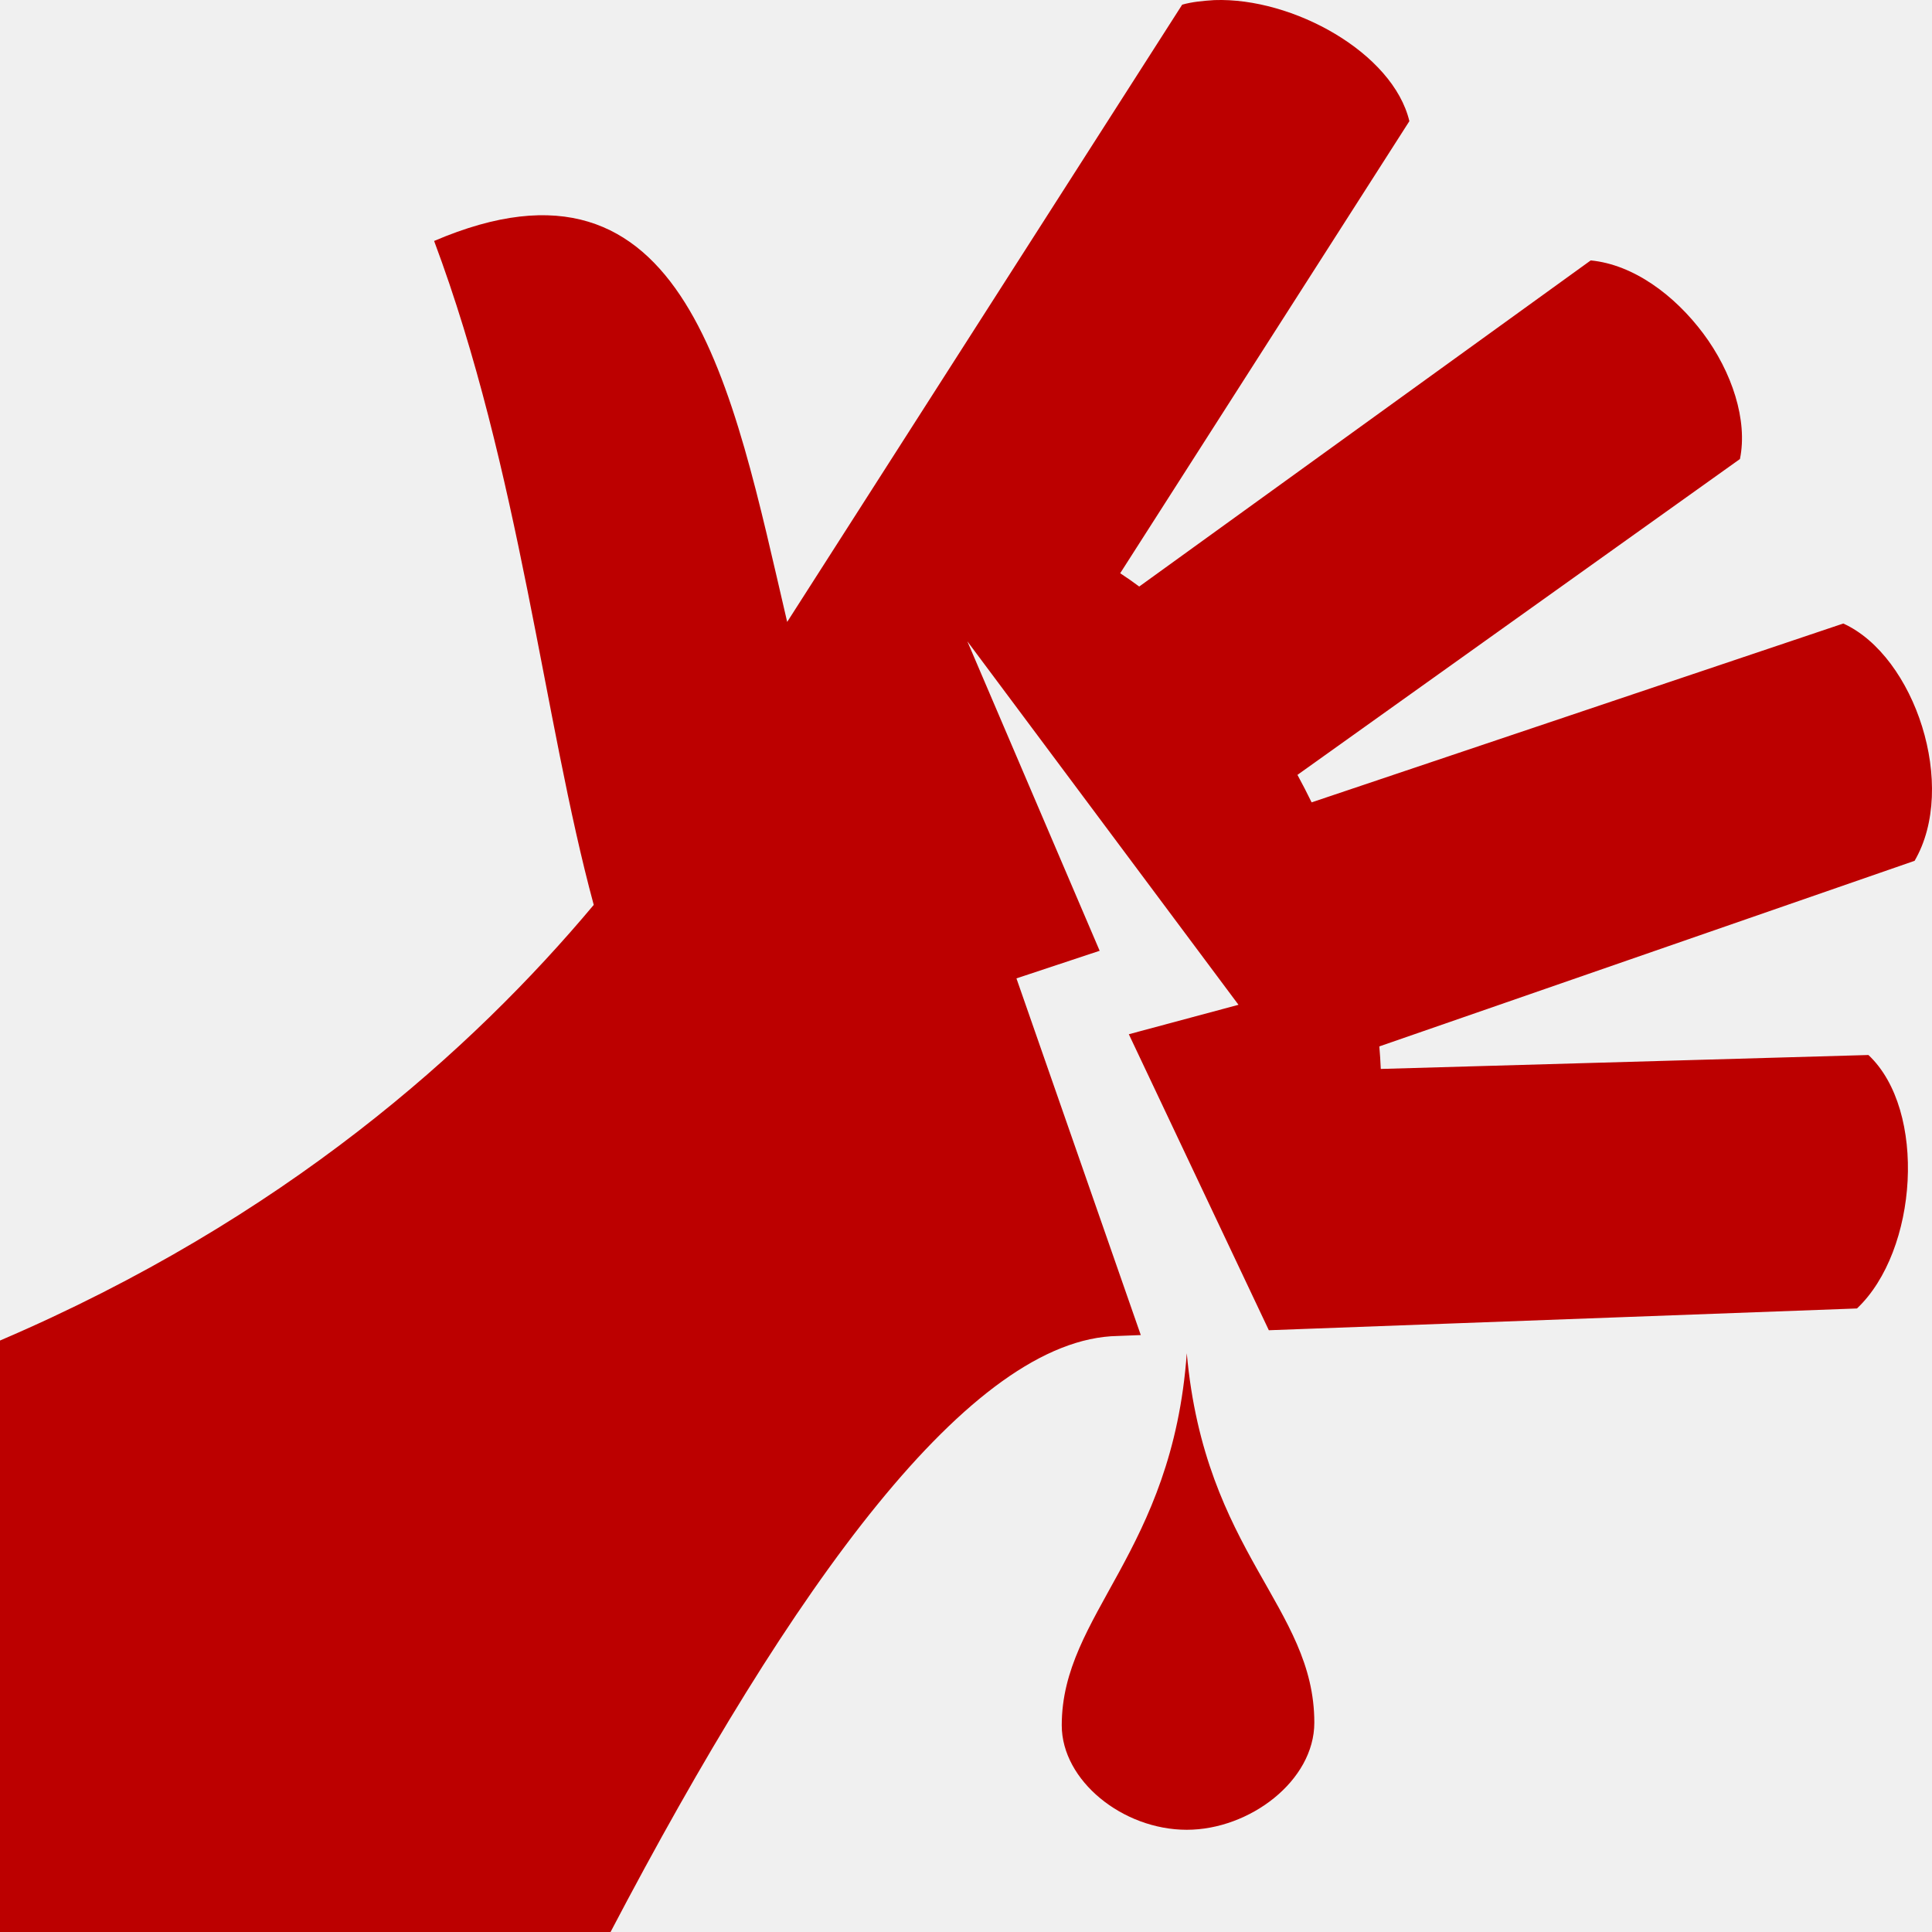
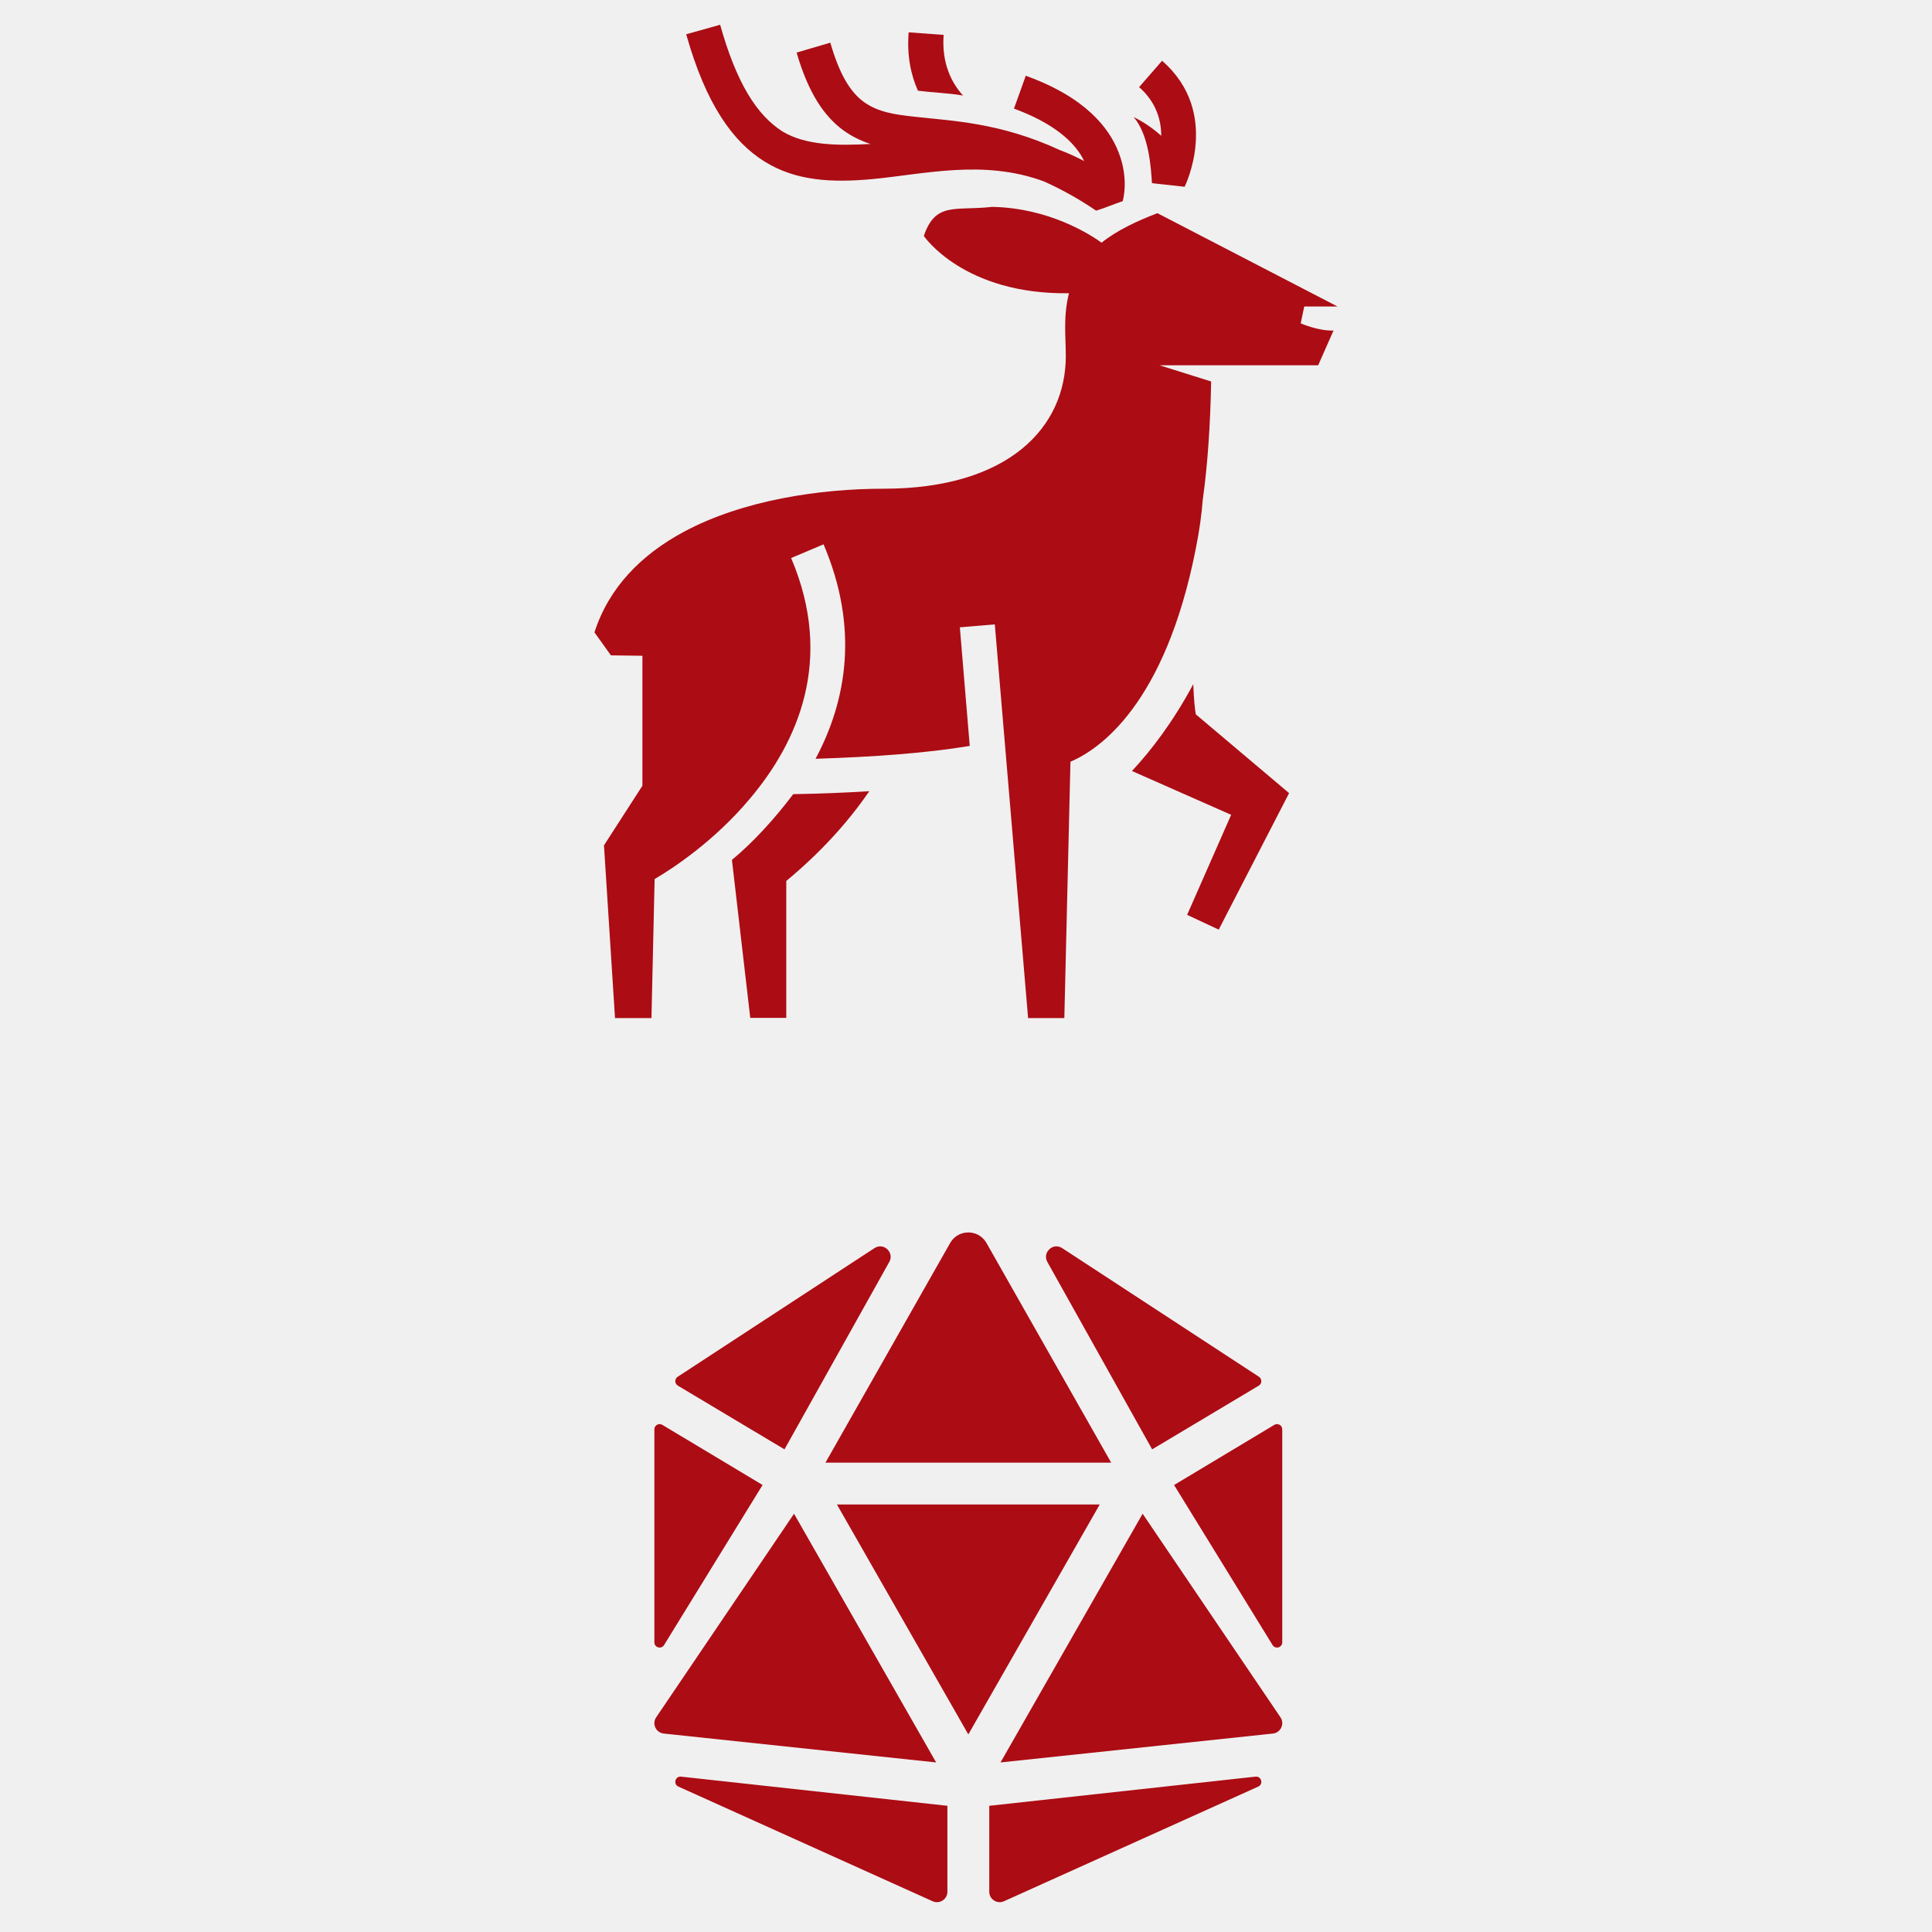
- <svg xmlns="http://www.w3.org/2000/svg" width="100" height="100" viewBox="0 0 100 100" fill="none">
-   <path d="M54.956 89.301C54.956 92.162 58.108 94.709 61.427 94.709C64.675 94.709 68.029 92.178 68.029 89.164C68.029 83.162 62.36 80.407 61.427 70.042C60.684 80.388 54.956 83.538 54.956 89.301ZM99.094 44.564C101.353 40.708 99.113 33.958 95.409 32.273L67.889 41.53C67.654 41.049 67.41 40.575 67.156 40.107L90.059 23.759C90.473 21.755 89.645 19.247 88.159 17.26C86.672 15.272 84.546 13.693 82.336 13.479L58.966 30.359C58.643 30.119 58.314 29.888 57.981 29.671L72.949 6.271C72.102 2.734 66.927 -0.141 62.852 0.005C62.269 0.044 61.711 0.093 61.189 0.242L40.744 32.191C37.895 19.998 35.56 6.869 22.47 12.472C26.91 24.344 28.146 37.307 30.732 46.837C24.439 54.347 14.681 63.101 0 69.386V100H31.602C41.047 81.986 50.251 69.279 57.861 69.149L59.047 69.103L52.611 50.641L56.918 49.212L50.068 33.192L64.104 52.008L58.428 53.532L65.675 68.853L96.117 67.726C99.276 64.741 99.749 57.462 96.71 54.607L71.469 55.328C71.453 54.938 71.427 54.548 71.394 54.162L99.087 44.56L99.094 44.564Z" fill="#BC0000" />
+ <svg xmlns="http://www.w3.org/2000/svg" width="78" height="78" viewBox="0 0 78 78" fill="none">
+   <path d="M29.074 1L27.704 1.383C28.504 4.232 29.601 5.728 30.851 6.511C32.118 7.31 33.581 7.378 35.18 7.234C37.306 7.038 39.704 6.417 42.153 7.327C42.817 7.625 43.514 8.003 44.254 8.505C44.645 8.386 44.985 8.233 45.325 8.122C45.325 8.122 45.598 7.251 45.156 6.137C44.773 5.159 43.82 3.925 41.413 3.058L40.937 4.385C42.417 4.929 43.217 5.601 43.625 6.239C43.684 6.332 43.727 6.417 43.769 6.502C43.446 6.332 43.114 6.179 42.791 6.06C40.401 4.955 38.488 4.886 36.957 4.716C36.141 4.631 35.452 4.529 34.882 4.121C34.312 3.704 33.887 2.982 33.522 1.723L32.161 2.123C32.645 3.789 33.292 4.708 34.049 5.261C34.389 5.507 34.755 5.686 35.146 5.813C33.802 5.886 32.535 5.87 31.599 5.312C30.562 4.657 29.737 3.364 29.074 1ZM36.685 1.306C36.609 2.259 36.779 3.033 37.059 3.662C37.714 3.744 38.284 3.755 38.879 3.857C38.42 3.347 38.012 2.565 38.097 1.408L36.685 1.306ZM46.916 2.454L45.989 3.517C46.686 4.13 46.882 4.861 46.882 5.482C46.508 5.148 46.167 4.926 45.768 4.725C46.38 5.441 46.465 6.712 46.508 7.395L47.826 7.54C47.826 7.54 49.323 4.546 46.916 2.454ZM40.053 8.352C38.565 8.522 37.774 8.131 37.297 9.526C37.297 9.526 38.896 11.898 43.157 11.839C42.919 12.808 43.029 13.523 43.029 14.382C43.029 17.239 40.733 19.731 35.673 19.731C33.105 19.731 29.984 20.19 27.602 21.474C25.91 22.384 24.586 23.702 24 25.531L24.664 26.458L25.936 26.475V31.722L24.384 34.129L24.83 41.102H26.301L26.429 35.489C27.16 35.064 28.836 33.959 30.264 32.258C32.203 29.97 33.692 26.645 31.94 22.529L33.249 21.976C34.687 25.352 34.185 28.278 32.926 30.634C35.333 30.557 37.4 30.404 39.151 30.115L38.752 25.327L40.163 25.208L41.507 41.102H42.97L43.217 30.753C44.382 30.259 47.035 28.448 48.277 22.155C48.43 21.389 48.515 20.743 48.557 20.19C48.753 18.787 48.863 17.205 48.897 15.402L46.814 14.747H53.218L53.838 13.344C53.235 13.37 52.512 13.055 52.512 13.055L52.656 12.375H54L46.729 8.607C45.921 8.913 45.07 9.313 44.475 9.798C43.999 9.458 42.349 8.395 40.053 8.352ZM48.175 27.623C47.35 29.162 46.465 30.31 45.7 31.127L49.705 32.896L47.928 36.935L49.203 37.531L52.044 32.02L48.277 28.839C48.242 28.643 48.2 28.261 48.175 27.623ZM35.095 31.943C34.134 32.003 33.113 32.045 32.025 32.062C31.285 33.04 30.434 33.984 29.55 34.716L30.29 41.094H31.744V35.566C32.365 35.056 33.862 33.755 35.095 31.943Z" fill="#AC0C14" />
+   <g clip-path="url(#clip0_1415_42)">
+     <path d="M32.057 61.114L26.482 69.347C26.32 69.611 26.488 69.954 26.796 69.988L37.794 71.154L32.057 61.114ZM26.81 66.415L30.787 59.953L26.739 57.525C26.598 57.441 26.419 57.542 26.419 57.706V66.305C26.419 66.517 26.698 66.597 26.81 66.415ZM27.383 72.127L37.649 76.757C37.929 76.886 38.249 76.681 38.249 76.373V72.905L27.499 71.728C27.264 71.701 27.17 72.023 27.383 72.127ZM31.672 58.514L35.893 50.965C36.123 50.592 35.704 50.16 35.324 50.377L27.36 55.584C27.229 55.67 27.233 55.862 27.366 55.942L31.672 58.514ZM39.094 59.051H44.861L39.813 50.159C39.648 49.891 39.371 49.757 39.094 49.757C38.816 49.757 38.539 49.891 38.374 50.159L33.326 59.051H39.094ZM51.448 57.525L47.401 59.954L51.377 66.415C51.489 66.597 51.768 66.518 51.768 66.305V57.706C51.768 57.542 51.589 57.441 51.448 57.525ZM46.515 58.514L50.821 55.942C50.955 55.862 50.958 55.669 50.828 55.584L42.863 50.377C42.484 50.16 42.065 50.592 42.294 50.965L46.515 58.514ZM50.688 71.728L39.939 72.905V76.373C39.939 76.681 40.258 76.886 40.538 76.756L50.805 72.127C51.017 72.023 50.923 71.701 50.688 71.728ZM46.131 61.114L40.394 71.154L51.392 69.988C51.7 69.954 51.868 69.611 51.706 69.347L46.131 61.114ZM39.094 60.741H33.79L39.094 70.023L44.398 60.741H39.094Z" fill="#AC0C14" />
+   </g>
+   <defs>
+     <clipPath id="clip0_1415_42">
+       <rect width="25.349" height="27.039" fill="white" transform="translate(26.4191 49.7567)" />
+     </clipPath>
+   </defs>
</svg>
